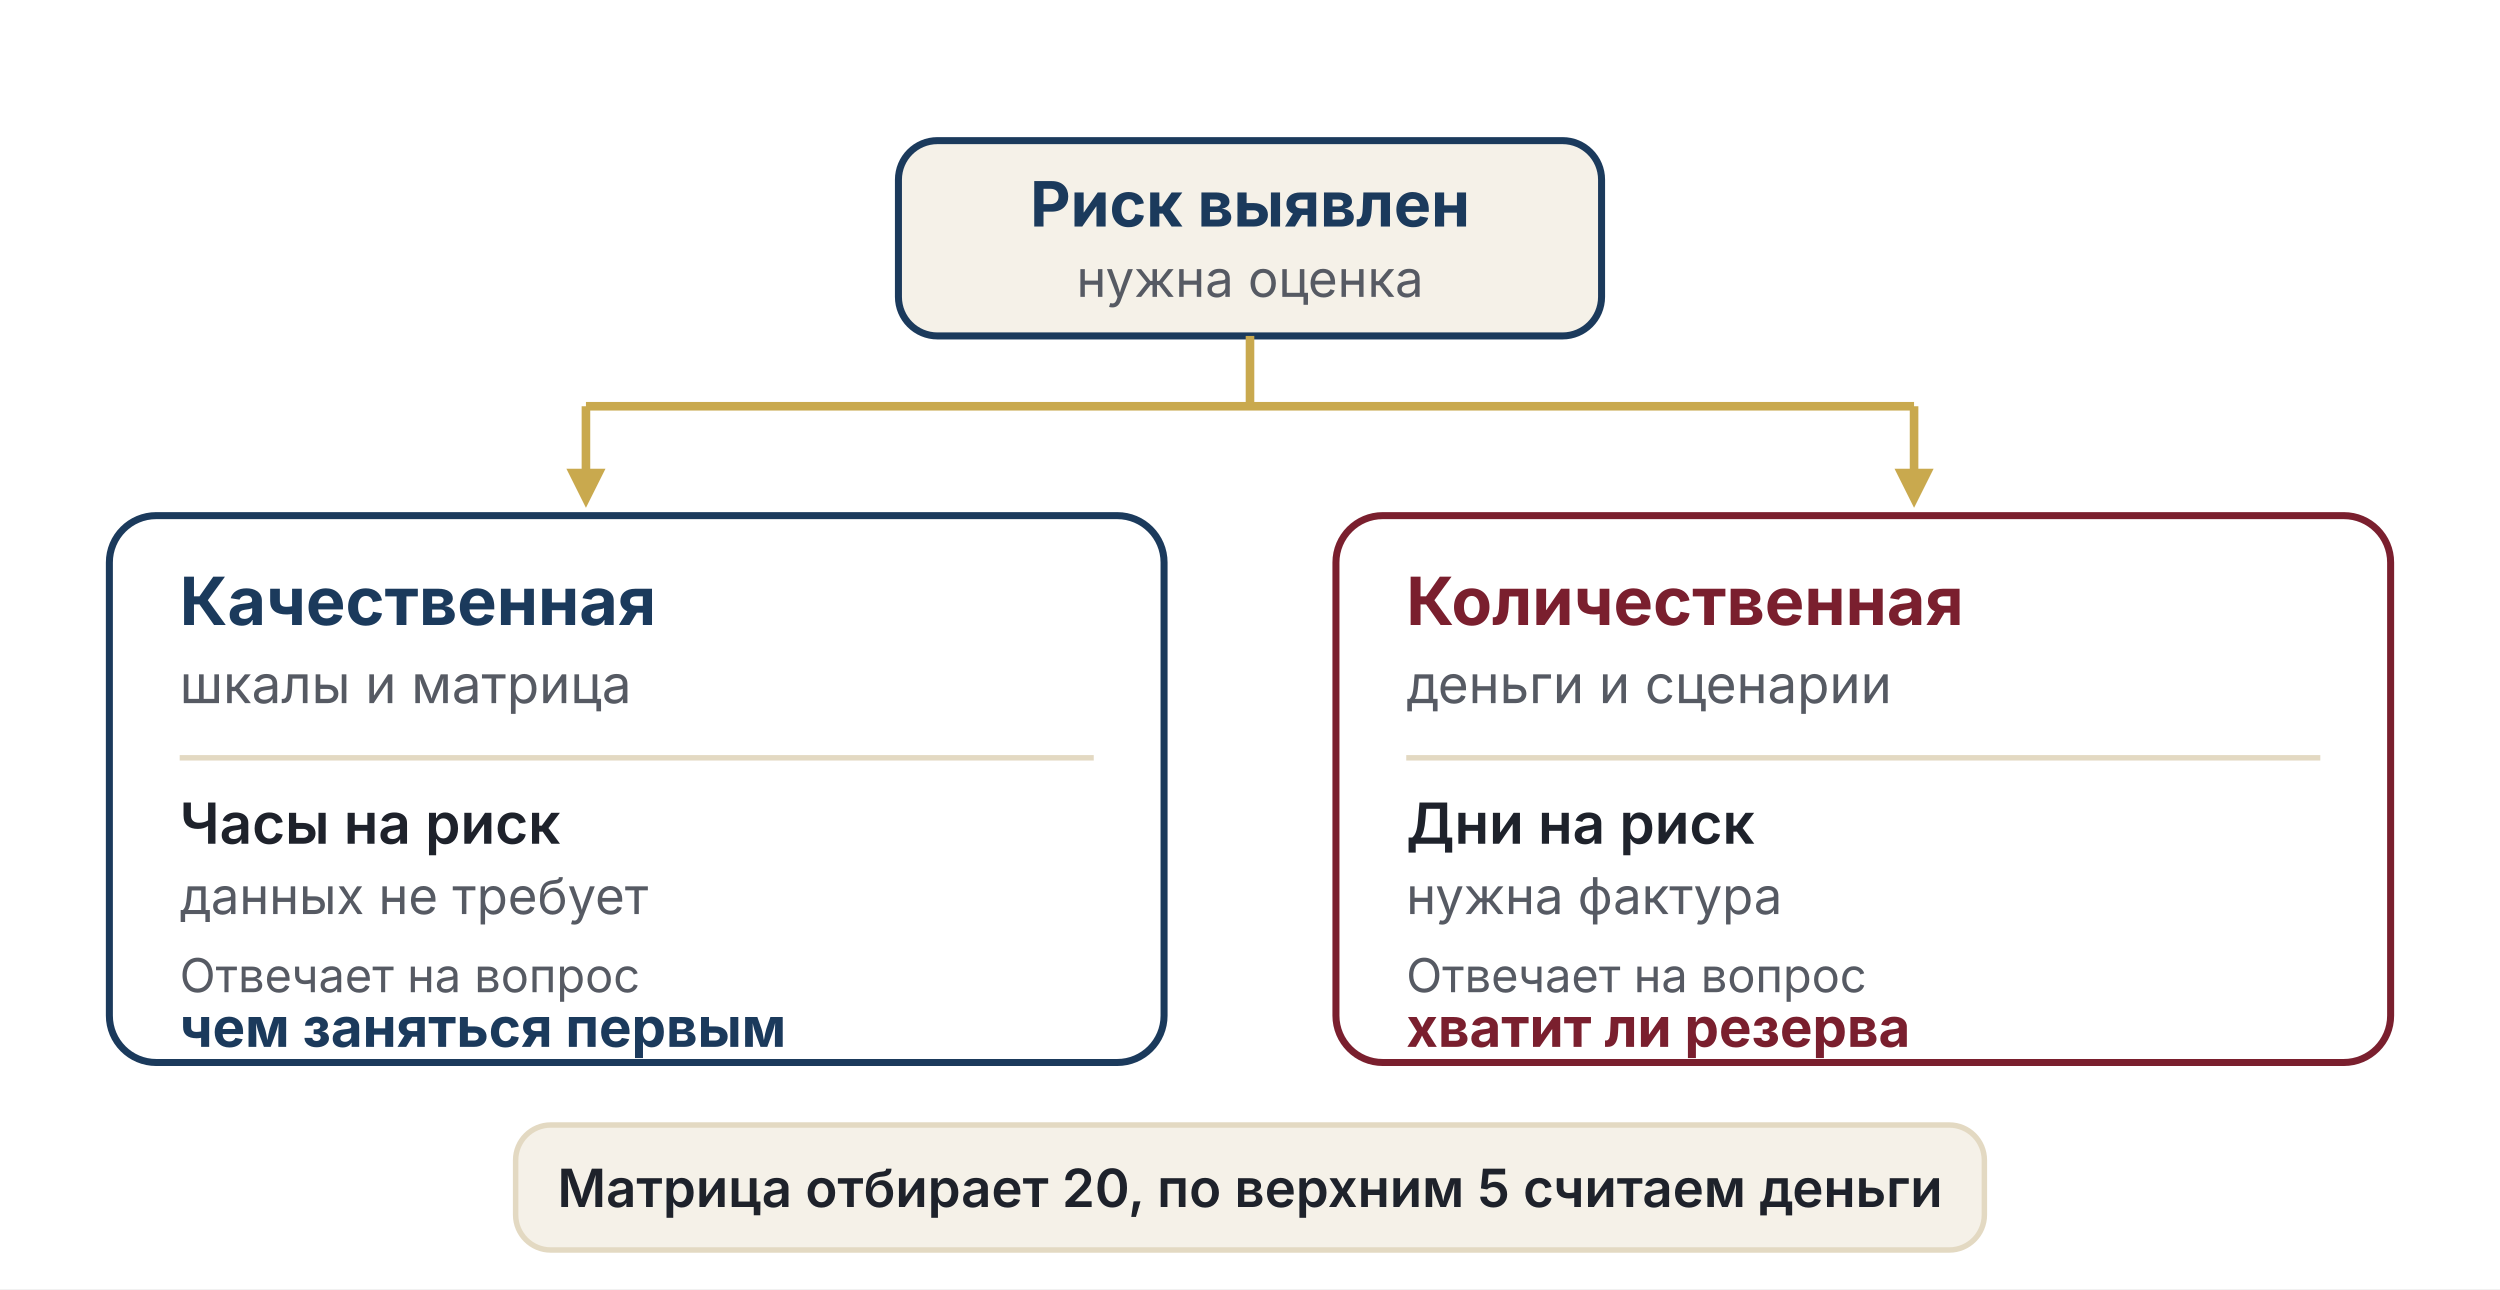
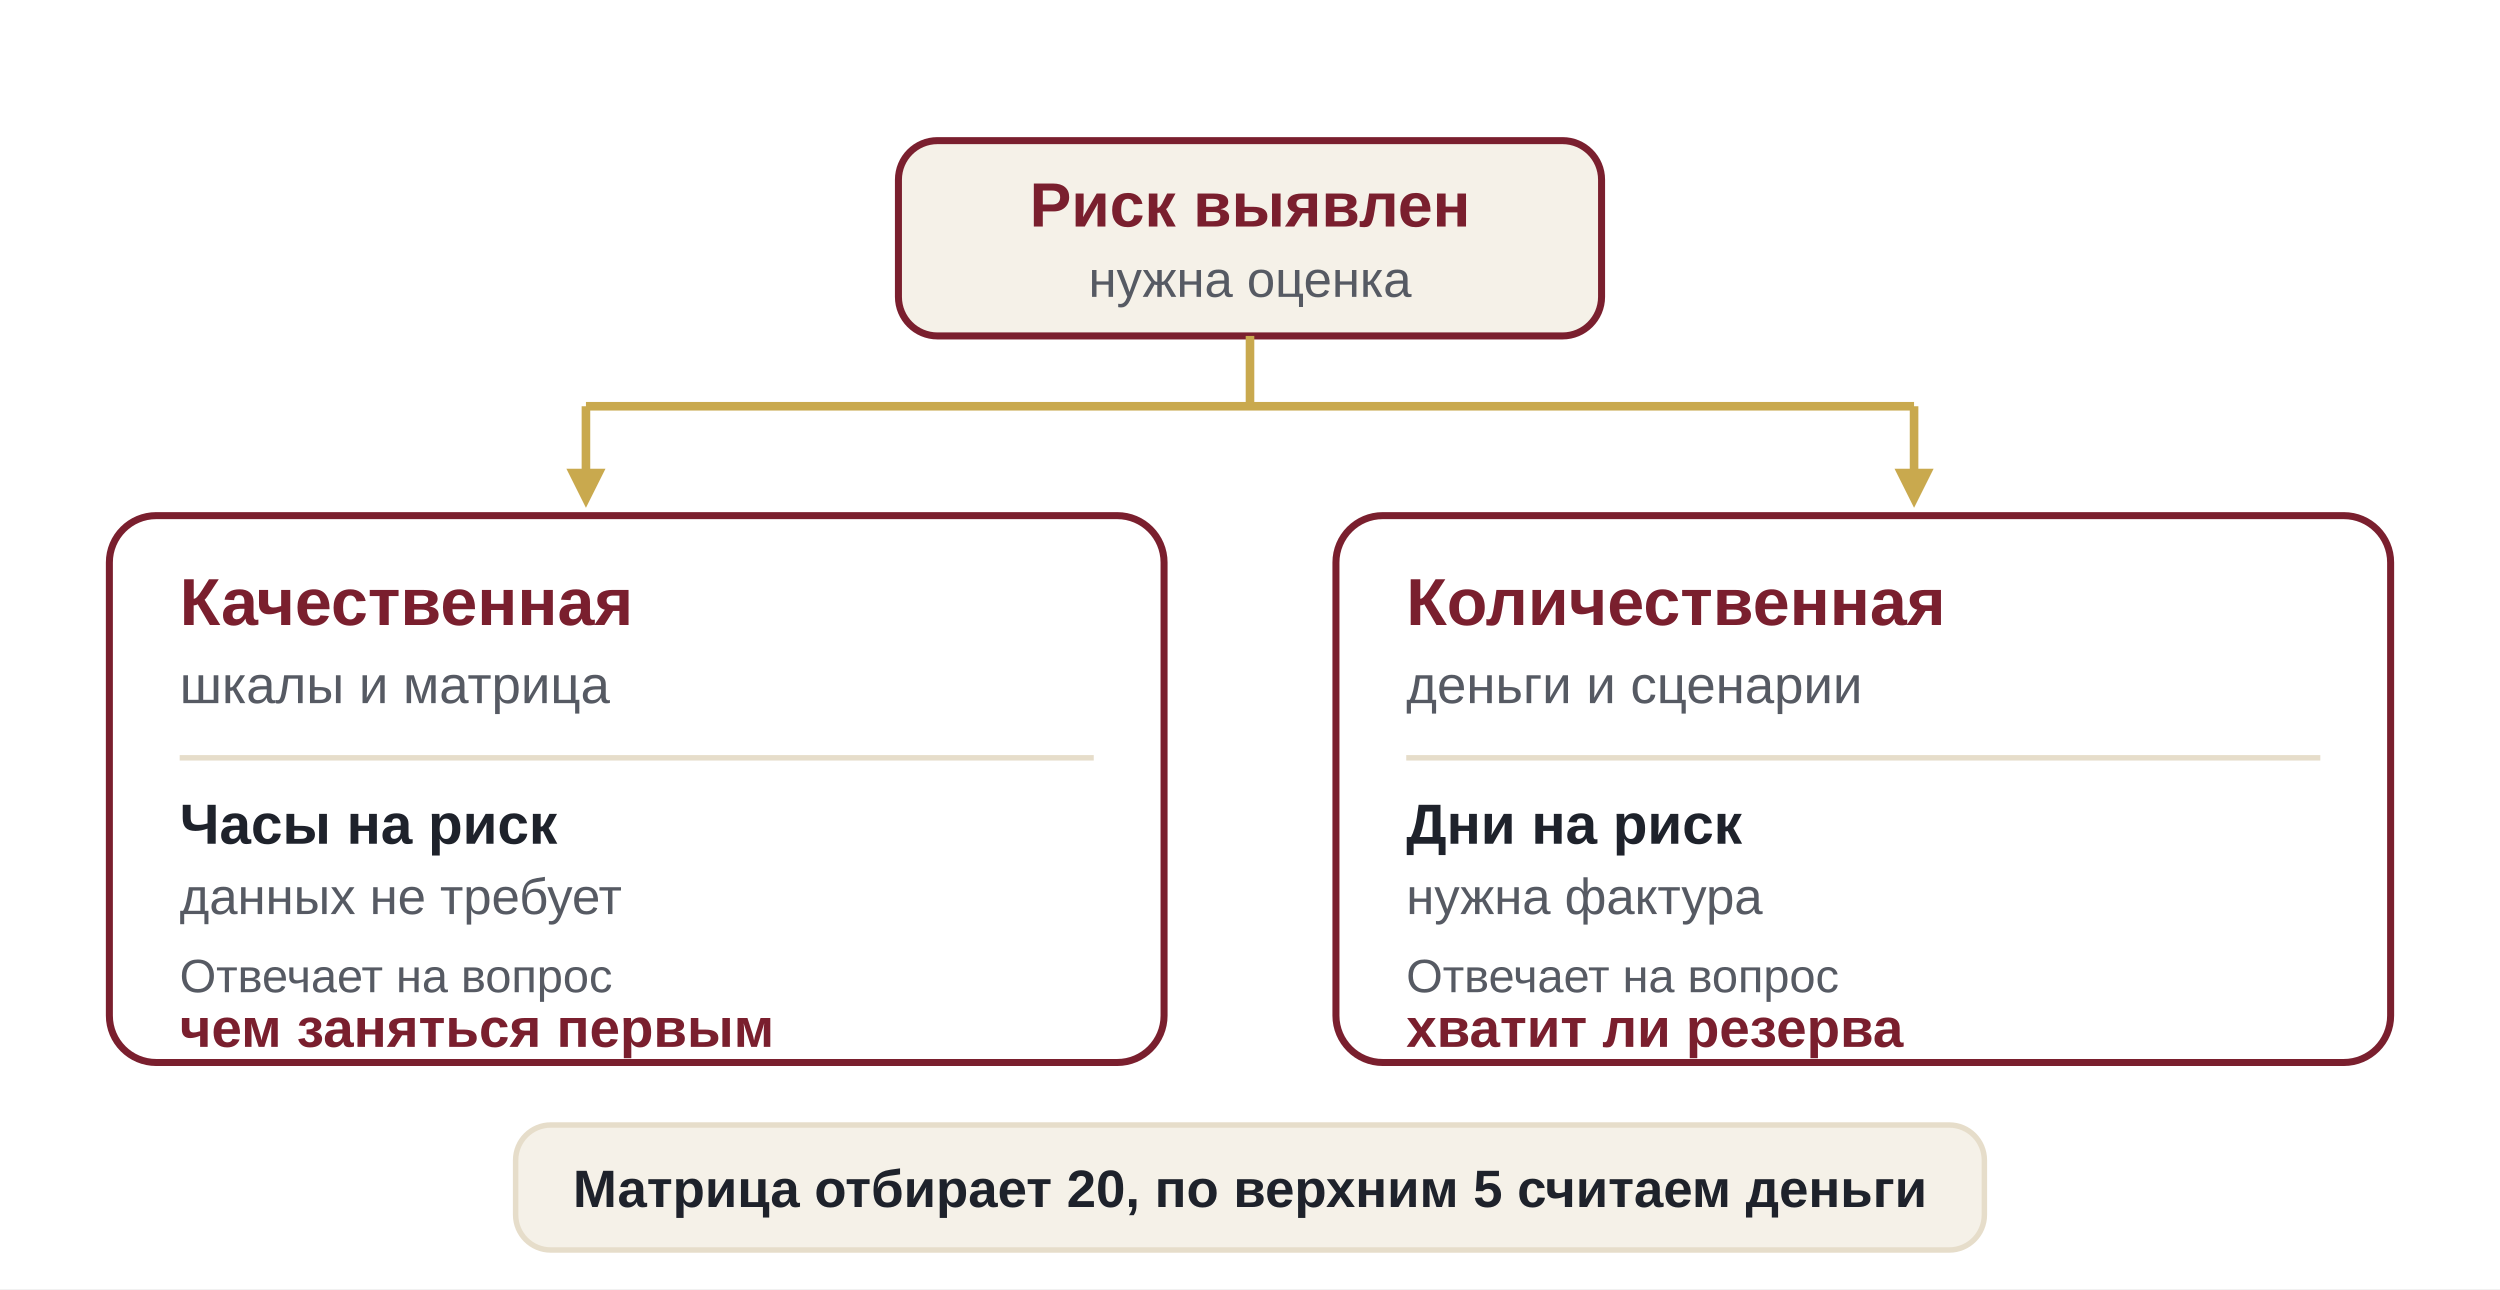
<svg xmlns="http://www.w3.org/2000/svg" viewBox="0 0 640 330" width="640" height="330" role="img" aria-label="Развилка между качественной и количественной оценкой риска">
  <rect width="640" height="330" fill="#FFFFFF" />
-   <rect x="230" y="36" width="180" height="50" rx="10" fill="#F5F1E8" stroke="#1B3A5C" stroke-width="1.8" />
-   <text x="320" y="58" font-family="Figtree, Inter, 'Helvetica Neue', Arial, sans-serif" font-size="16" font-weight="700" fill="#1B3A5C" text-anchor="middle">Риск выявлен</text>
-   <text x="320" y="76" font-family="Figtree, Inter, 'Helvetica Neue', Arial, sans-serif" font-size="13" font-weight="400" fill="#565A63" text-anchor="middle">нужна оценка</text>
+   <rect x="230" y="36" width="180" height="50" rx="10" fill="#F5F1E8" stroke="#7A1F2E" stroke-width="1.8" />
+   <text x="320" y="58" font-family="'Golos Text','Segoe UI',Arial,sans-serif" font-size="16" font-weight="700" fill="#7A1F2E" text-anchor="middle">Риск выявлен</text>
+   <text x="320" y="76" font-family="'Golos Text','Segoe UI',Arial,sans-serif" font-size="13" font-weight="400" fill="#565A63" text-anchor="middle">нужна оценка</text>
  <path d="M320 86 L320 104 M150 104 L490 104 M150 104 L150 122 M490 104 L490 122" stroke="#C9A94E" stroke-width="2.2" fill="none" />
  <path d="M150 130 L145 120 L155 120 Z" fill="#C9A94E" />
  <path d="M490 130 L485 120 L495 120 Z" fill="#C9A94E" />
-   <rect x="28" y="132" width="270" height="140" rx="12" fill="#FFFFFF" stroke="#1B3A5C" stroke-width="1.8" />
-   <text x="46" y="160" font-family="Figtree, Inter, 'Helvetica Neue', Arial, sans-serif" font-size="17" font-weight="700" fill="#1B3A5C" text-anchor="start">Качественная</text>
-   <text x="46" y="180" font-family="Figtree, Inter, 'Helvetica Neue', Arial, sans-serif" font-size="13.5" font-weight="400" fill="#565A63" text-anchor="start">шкалы и матрица</text>
-   <path d="M46 194 L280 194" stroke="#E3D9C2" stroke-width="1.4" />
-   <text x="46" y="216" font-family="Figtree, Inter, 'Helvetica Neue', Arial, sans-serif" font-size="14.5" font-weight="600" fill="#1E222B" text-anchor="start">Часы на риск</text>
-   <text x="46" y="234" font-family="Figtree, Inter, 'Helvetica Neue', Arial, sans-serif" font-size="13" font-weight="400" fill="#565A63" text-anchor="start">данных не требует</text>
-   <text x="46" y="254" font-family="Figtree, Inter, 'Helvetica Neue', Arial, sans-serif" font-size="12" font-weight="400" fill="#565A63" text-anchor="start">Отвечает на вопрос</text>
-   <text x="46" y="268" font-family="Figtree, Inter, 'Helvetica Neue', Arial, sans-serif" font-size="14" font-weight="700" fill="#1B3A5C" text-anchor="start">чем заняться первым</text>
+   <rect x="28" y="132" width="270" height="140" rx="12" fill="#FFFFFF" stroke="#7A1F2E" stroke-width="1.8" />
+   <text x="46" y="160" font-family="'Golos Text','Segoe UI',Arial,sans-serif" font-size="17" font-weight="700" fill="#7A1F2E" text-anchor="start">Качественная</text>
+   <text x="46" y="180" font-family="'Golos Text','Segoe UI',Arial,sans-serif" font-size="13.5" font-weight="400" fill="#565A63" text-anchor="start">шкалы и матрица</text>
+   <path d="M46 194 L280 194" stroke="#E6DDCA" stroke-width="1.4" />
+   <text x="46" y="216" font-family="'Golos Text','Segoe UI',Arial,sans-serif" font-size="14.5" font-weight="600" fill="#1E222B" text-anchor="start">Часы на риск</text>
+   <text x="46" y="234" font-family="'Golos Text','Segoe UI',Arial,sans-serif" font-size="13" font-weight="400" fill="#565A63" text-anchor="start">данных не требует</text>
+   <text x="46" y="254" font-family="'Golos Text','Segoe UI',Arial,sans-serif" font-size="12" font-weight="400" fill="#565A63" text-anchor="start">Отвечает на вопрос</text>
+   <text x="46" y="268" font-family="'Golos Text','Segoe UI',Arial,sans-serif" font-size="14" font-weight="700" fill="#7A1F2E" text-anchor="start">чем заняться первым</text>
  <rect x="342" y="132" width="270" height="140" rx="12" fill="#FFFFFF" stroke="#7A1F2E" stroke-width="1.8" />
-   <text x="360" y="160" font-family="Figtree, Inter, 'Helvetica Neue', Arial, sans-serif" font-size="17" font-weight="700" fill="#7A1F2E" text-anchor="start">Количественная</text>
-   <text x="360" y="180" font-family="Figtree, Inter, 'Helvetica Neue', Arial, sans-serif" font-size="13.5" font-weight="400" fill="#565A63" text-anchor="start">деньги и сценарии</text>
-   <path d="M360 194 L594 194" stroke="#E3D9C2" stroke-width="1.4" />
-   <text x="360" y="216" font-family="Figtree, Inter, 'Helvetica Neue', Arial, sans-serif" font-size="14.5" font-weight="600" fill="#1E222B" text-anchor="start">Дни на риск</text>
-   <text x="360" y="234" font-family="Figtree, Inter, 'Helvetica Neue', Arial, sans-serif" font-size="13" font-weight="400" fill="#565A63" text-anchor="start">нужна фактура</text>
-   <text x="360" y="254" font-family="Figtree, Inter, 'Helvetica Neue', Arial, sans-serif" font-size="12" font-weight="400" fill="#565A63" text-anchor="start">Отвечает на вопрос</text>
-   <text x="360" y="268" font-family="Figtree, Inter, 'Helvetica Neue', Arial, sans-serif" font-size="14" font-weight="700" fill="#7A1F2E" text-anchor="start">хватит ли резерва</text>
-   <rect x="132" y="288" width="376" height="32" rx="9" fill="#F5F1E8" stroke="#E3D9C2" stroke-width="1.4" />
-   <text x="320" y="309" font-family="Figtree, Inter, 'Helvetica Neue', Arial, sans-serif" font-size="13.5" font-weight="600" fill="#1E222B" text-anchor="middle">Матрица отбирает 20, по верхним 5 считаем деньги</text>
+   <text x="360" y="160" font-family="'Golos Text','Segoe UI',Arial,sans-serif" font-size="17" font-weight="700" fill="#7A1F2E" text-anchor="start">Количественная</text>
+   <text x="360" y="180" font-family="'Golos Text','Segoe UI',Arial,sans-serif" font-size="13.5" font-weight="400" fill="#565A63" text-anchor="start">деньги и сценарии</text>
+   <path d="M360 194 L594 194" stroke="#E6DDCA" stroke-width="1.4" />
+   <text x="360" y="216" font-family="'Golos Text','Segoe UI',Arial,sans-serif" font-size="14.5" font-weight="600" fill="#1E222B" text-anchor="start">Дни на риск</text>
+   <text x="360" y="234" font-family="'Golos Text','Segoe UI',Arial,sans-serif" font-size="13" font-weight="400" fill="#565A63" text-anchor="start">нужна фактура</text>
+   <text x="360" y="254" font-family="'Golos Text','Segoe UI',Arial,sans-serif" font-size="12" font-weight="400" fill="#565A63" text-anchor="start">Отвечает на вопрос</text>
+   <text x="360" y="268" font-family="'Golos Text','Segoe UI',Arial,sans-serif" font-size="14" font-weight="700" fill="#7A1F2E" text-anchor="start">хватит ли резерва</text>
+   <rect x="132" y="288" width="376" height="32" rx="9" fill="#F5F1E8" stroke="#E6DDCA" stroke-width="1.4" />
+   <text x="320" y="309" font-family="'Golos Text','Segoe UI',Arial,sans-serif" font-size="13.5" font-weight="600" fill="#1E222B" text-anchor="middle">Матрица отбирает 20, по верхним 5 считаем деньги</text>
</svg>
